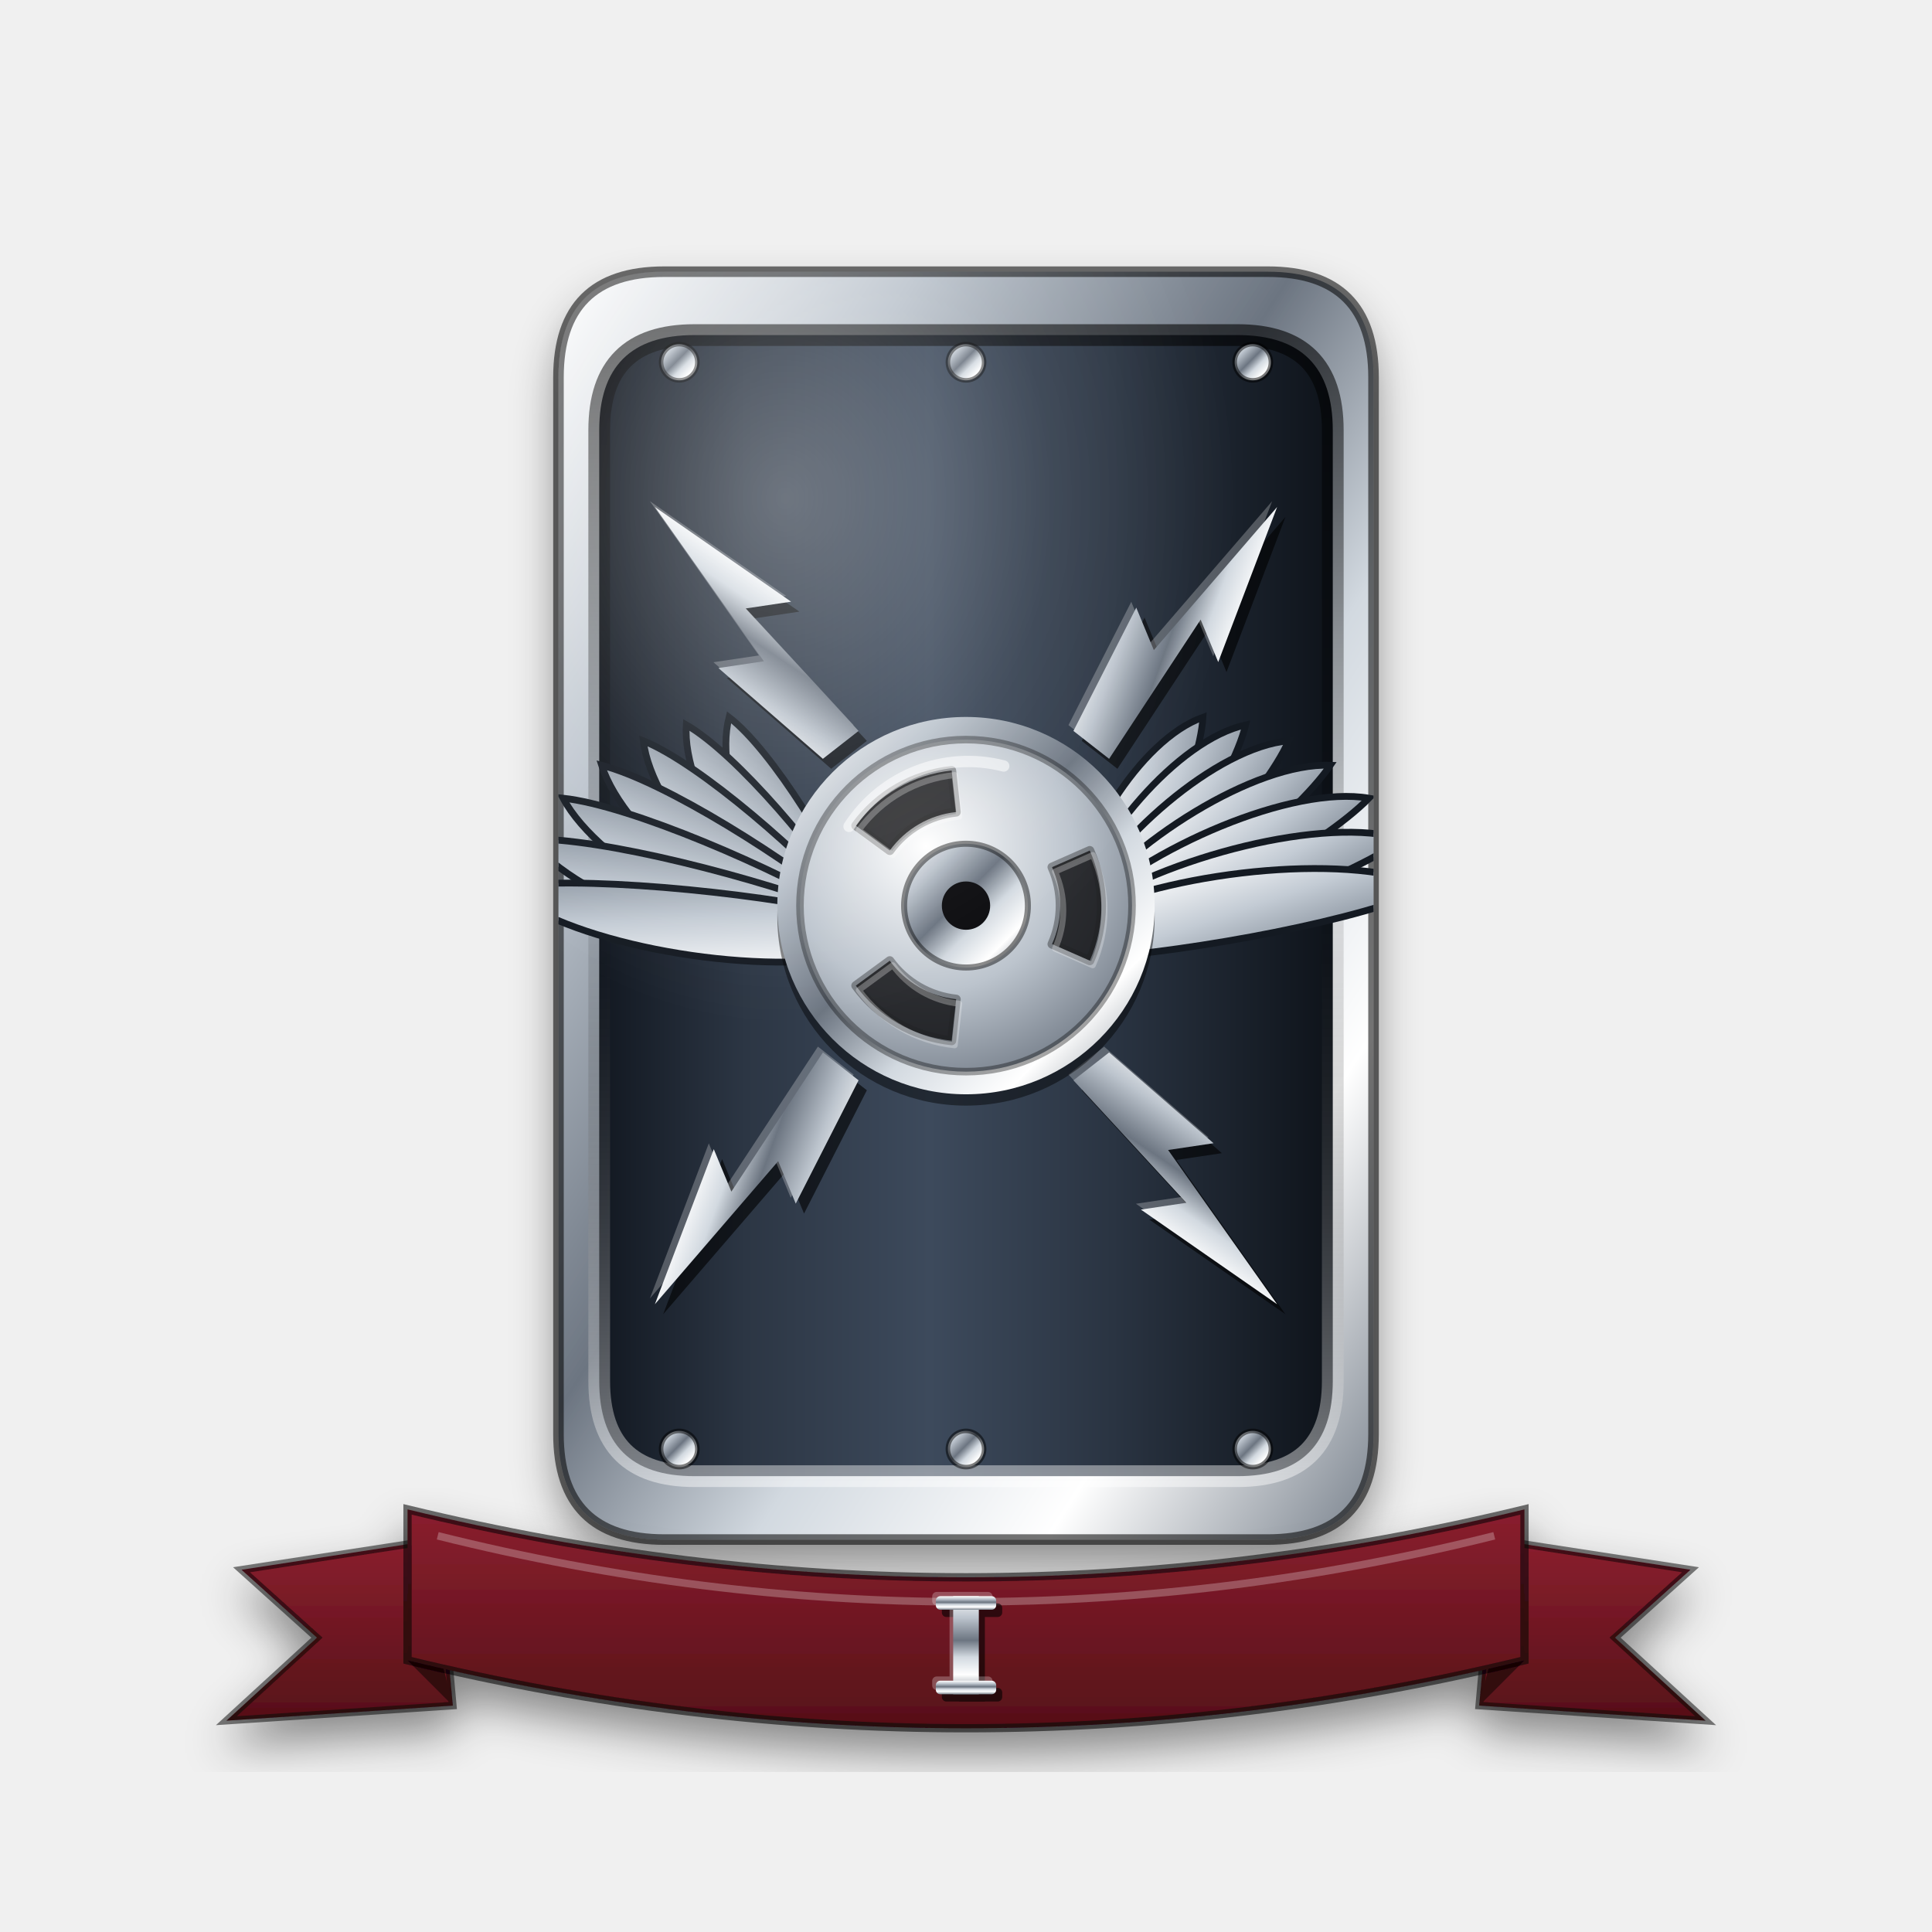
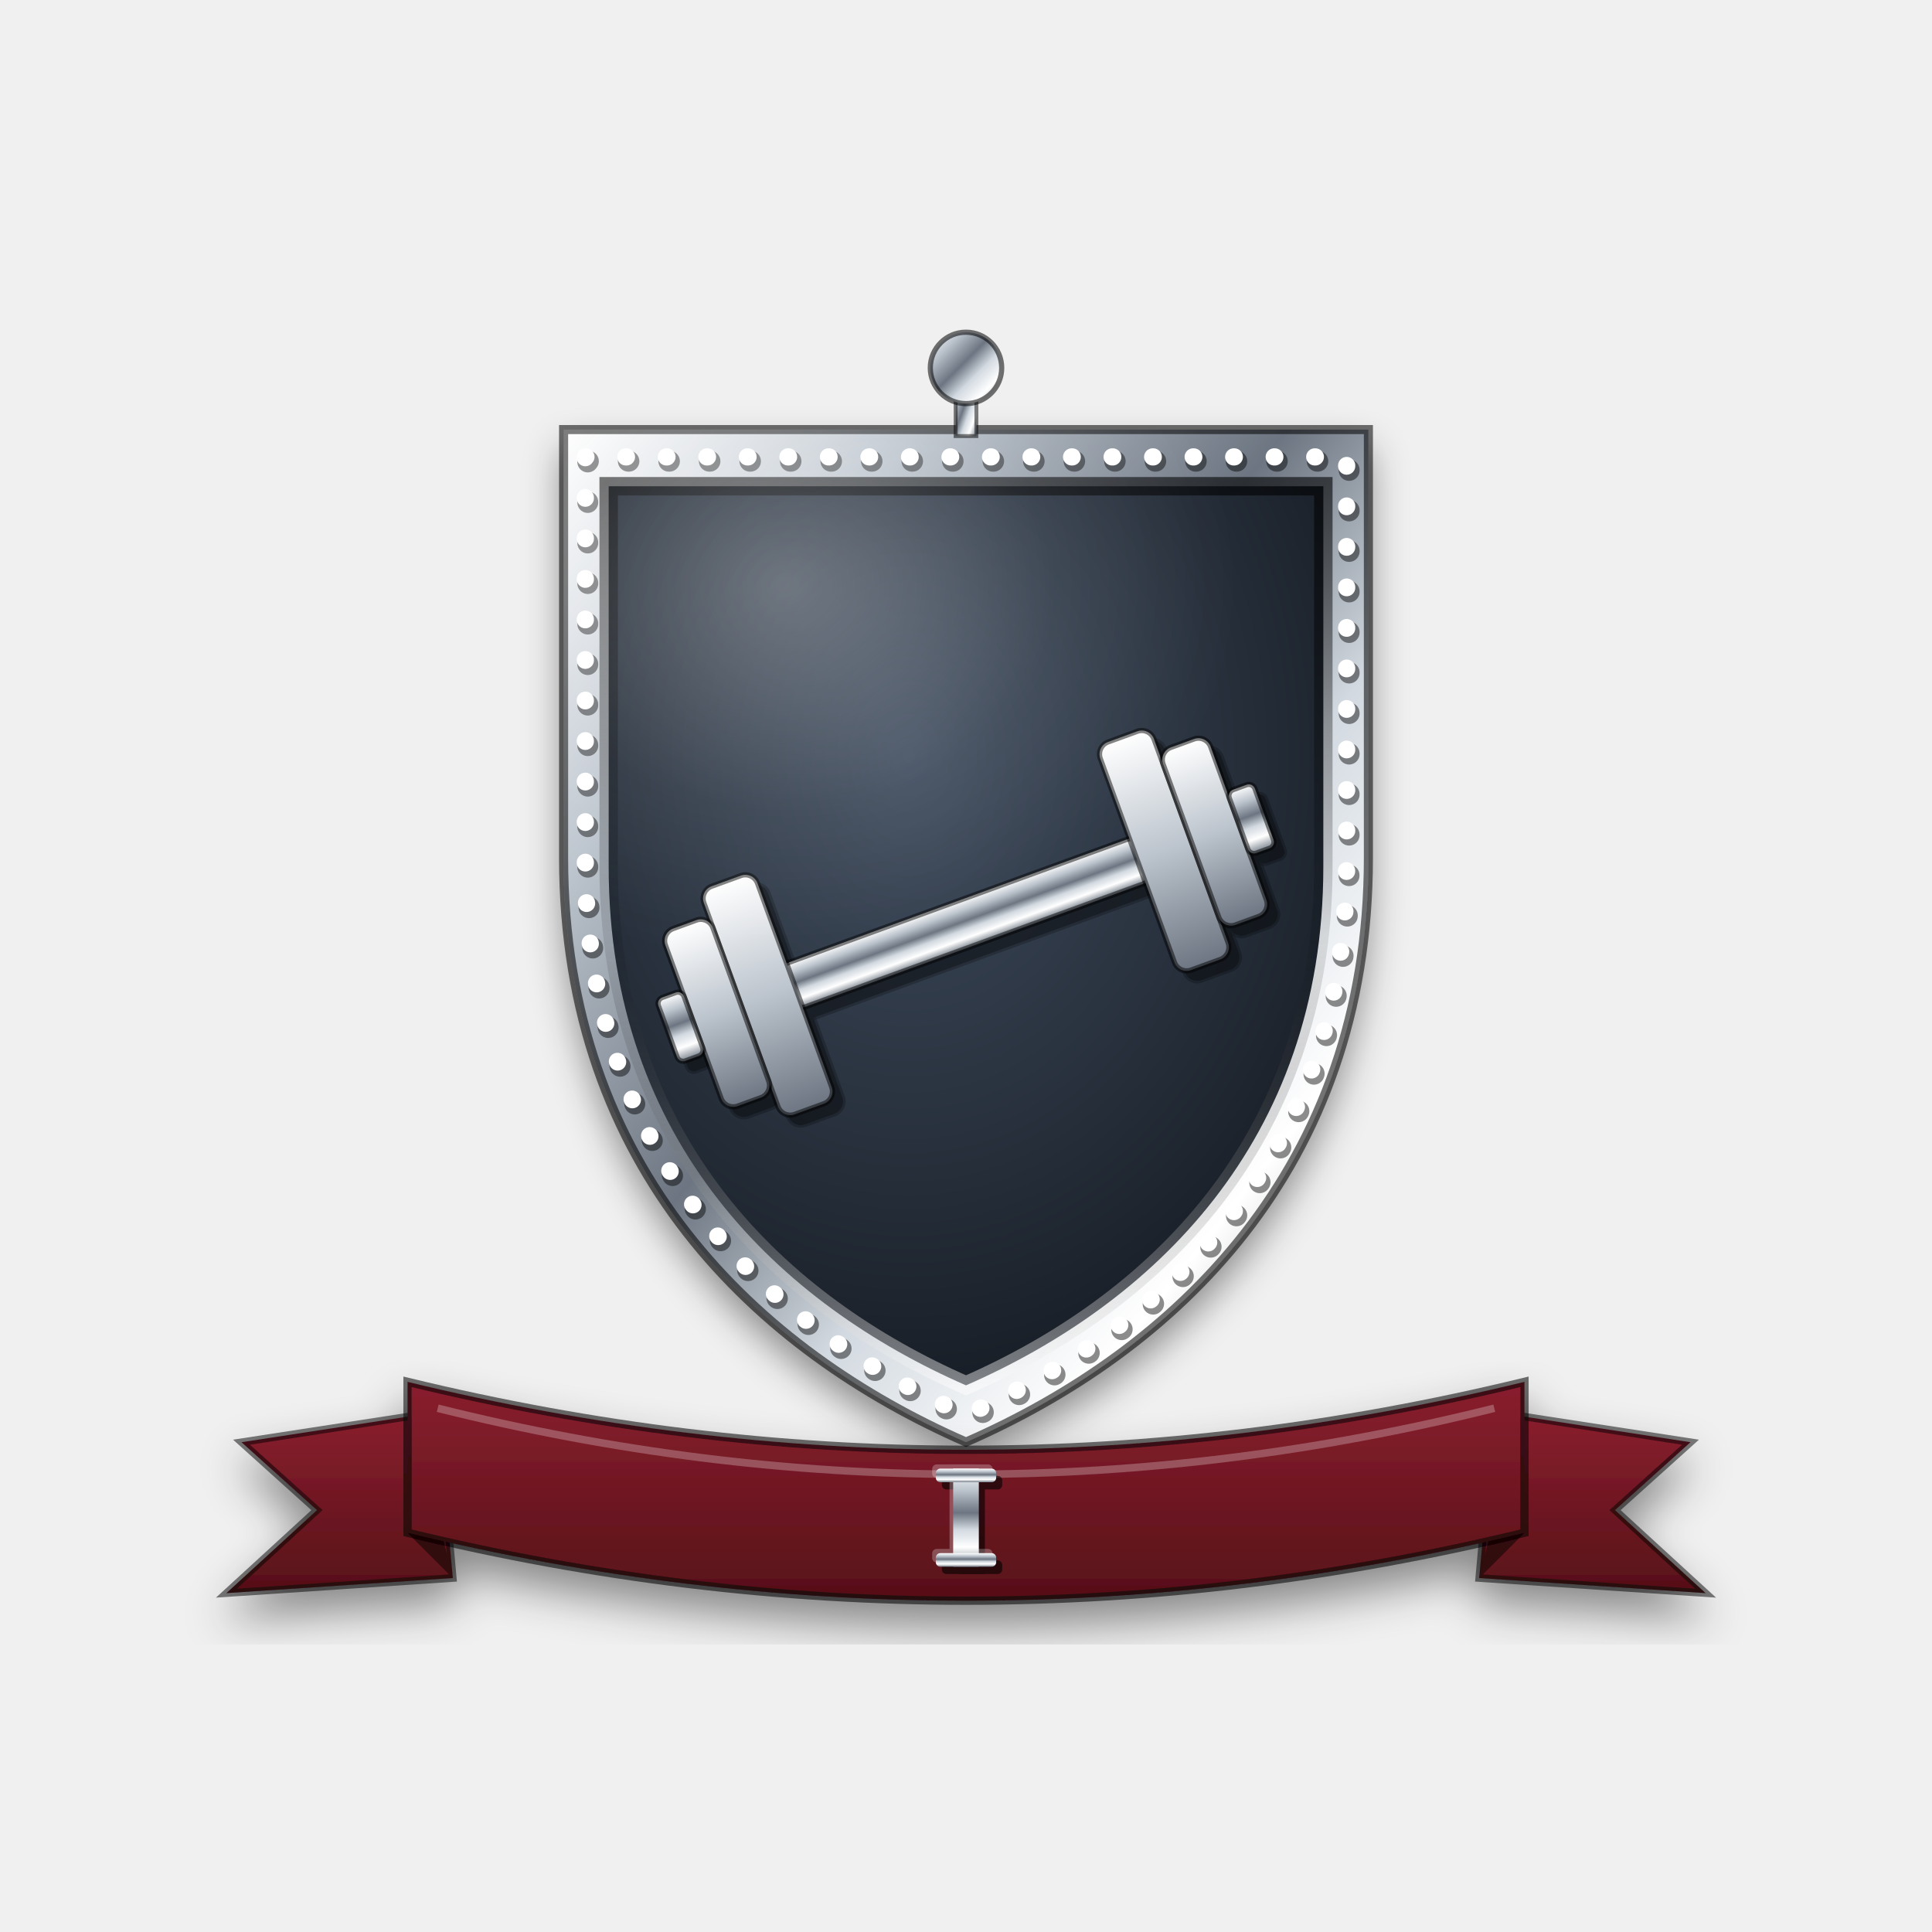
<svg xmlns="http://www.w3.org/2000/svg" viewBox="0 0 256 256">
  <defs>
    <filter id="ds" x="-20%" y="-20%" width="140%" height="140%">
      <feDropShadow dx="0" dy="3" stdDeviation="3" flood-color="#000" flood-opacity=".45" />
    </filter>
-     <linearGradient id="l1" x1="0" y1="0" x2="1" y2="0">
-       <stop offset="0" stop-color="#121821" />
-       <stop offset="0.2" stop-color="#2c3644" />
-       <stop offset="0.45" stop-color="#3d4a5c" />
-       <stop offset="0.7" stop-color="#2a3442" />
-       <stop offset="1" stop-color="#0e131a" />
-     </linearGradient>
+     <radialGradient id="r1" cx="0.42" cy="0.3" r="0.85">
+       <stop offset="0" stop-color="#3f4c5e" />
+       <stop offset="0.6" stop-color="#232b36" />
+       <stop offset="1" stop-color="#10141a" />
+     </radialGradient>
    <linearGradient id="l2" x1="0" y1="0" x2="1" y2="1">
      <stop offset="0" stop-color="#ffffff" />
      <stop offset="0.22" stop-color="#bcc4cd" />
      <stop offset="0.45" stop-color="#6c7581" />
      <stop offset="0.62" stop-color="#d2d9e0" />
      <stop offset="0.8" stop-color="#ffffff" />
      <stop offset="1" stop-color="#78818c" />
    </linearGradient>
    <linearGradient id="l3" x1="0" y1="0" x2="0" y2="1">
      <stop offset="0" stop-color="#000" stop-opacity="0.6" />
      <stop offset="0.5" stop-color="#000" stop-opacity="0.1" />
      <stop offset="1" stop-color="#fff" stop-opacity="0.45" />
    </linearGradient>
-     <linearGradient id="l4" x1="0" y1="0" x2="1" y2="1">
+     <linearGradient id="l4" x1="0" y1="0" x2="0" y2="1">
      <stop offset="0" stop-color="#ffffff" />
      <stop offset="0.22" stop-color="#bcc4cd" />
      <stop offset="0.45" stop-color="#6c7581" />
      <stop offset="0.62" stop-color="#d2d9e0" />
      <stop offset="0.8" stop-color="#ffffff" />
      <stop offset="1" stop-color="#78818c" />
    </linearGradient>
-     <linearGradient id="l5" x1="0" y1="0" x2="1" y2="1">
+     <linearGradient id="l5" x1="0" y1="0" x2="0" y2="1">
      <stop offset="0" stop-color="#ffffff" />
-       <stop offset="0.5" stop-color="#c3cbd4" />
-       <stop offset="1" stop-color="#7d8793" />
+       <stop offset="0.5" stop-color="#bcc4cd" />
+       <stop offset="1" stop-color="#6c7581" />
    </linearGradient>
-     <clipPath id="c6">
-       <path d="M88 36H168Q182 36 182 50V190Q182 204 168 204H88Q74 204 74 190V50Q74 36 88 36Z" />
-     </clipPath>
+     <radialGradient id="r6" cx="0.5" cy="0.5" r="0.5">
+       <stop offset="0" stop-color="#fff" stop-opacity="0.3" />
+       <stop offset="0.6" stop-color="#fff" stop-opacity="0.075" />
+       <stop offset="1" stop-color="#fff" stop-opacity="0" />
+     </radialGradient>
    <clipPath id="c7">
-       <path d="M88 36H168Q182 36 182 50V190Q182 204 168 204H88Q74 204 74 190V50Q74 36 88 36Z" />
+       <path d="M66 46H190V112C190 160 160 188 128 202C96 188 66 160 66 112Z" />
    </clipPath>
    <linearGradient id="l8" x1="0" y1="0" x2="1" y2="1">
      <stop offset="0" stop-color="#ffffff" />
      <stop offset="0.22" stop-color="#bcc4cd" />
      <stop offset="0.45" stop-color="#6c7581" />
      <stop offset="0.62" stop-color="#d2d9e0" />
      <stop offset="0.8" stop-color="#ffffff" />
      <stop offset="1" stop-color="#78818c" />
    </linearGradient>
-     <radialGradient id="r9" cx="0.38" cy="0.32" r="0.8">
-       <stop offset="0" stop-color="#ffffff" />
-       <stop offset="0.55" stop-color="#bcc4cd" />
-       <stop offset="1" stop-color="#6c7581" />
-     </radialGradient>
-     <radialGradient id="r10" cx="0.5" cy="0.5" r="0.5">
-       <stop offset="0" stop-color="#fff" stop-opacity="0.3" />
-       <stop offset="0.6" stop-color="#fff" stop-opacity="0.075" />
-       <stop offset="1" stop-color="#fff" stop-opacity="0" />
-     </radialGradient>
-     <clipPath id="c11">
-       <path d="M88 36H168Q182 36 182 50V190Q182 204 168 204H88Q74 204 74 190V50Q74 36 88 36Z" />
-     </clipPath>
-     <linearGradient id="l12" x1="0" y1="0" x2="0" y2="1">
+     <linearGradient id="l9" x1="0" y1="0" x2="0" y2="1">
      <stop offset="0" stop-color="#8a1f2e" />
      <stop offset="1" stop-color="#561018" />
    </linearGradient>
-     <linearGradient id="l13" x1="0" y1="0" x2="0" y2="1">
+     <linearGradient id="l10" x1="0" y1="0" x2="0" y2="1">
      <stop offset="0" stop-color="#ffffff" />
      <stop offset="0.22" stop-color="#bcc4cd" />
      <stop offset="0.45" stop-color="#6c7581" />
      <stop offset="0.62" stop-color="#d2d9e0" />
      <stop offset="0.8" stop-color="#ffffff" />
      <stop offset="1" stop-color="#78818c" />
    </linearGradient>
  </defs>
-   <path d="M88 36H168Q182 36 182 50V190Q182 204 168 204H88Q74 204 74 190V50Q74 36 88 36Z" fill="url(#l2)" filter="url(#ds)" />
-   <path d="M88 36H168Q182 36 182 50V190Q182 204 168 204H88Q74 204 74 190V50Q74 36 88 36Z" fill="none" stroke="#000" stroke-opacity=".55" stroke-width="1.4" />
-   <g transform="translate(128 120) scale(0.9) translate(-128 -120)">
-     <path d="M88 36H168Q182 36 182 50V190Q182 204 168 204H88Q74 204 74 190V50Q74 36 88 36Z" fill="url(#l1)" />
-     <path d="M88 36H168Q182 36 182 50V190Q182 204 168 204H88Q74 204 74 190V50Q74 36 88 36Z" fill="none" stroke="url(#l3)" stroke-width="3.2" />
-   </g>
-   <g transform="translate(1.1 1.32)" fill="#000" opacity="0.6">
-     <path d="M0 -3L18 -6.5L15 -1.2L40 0L19 6.5L22 1.2L0 3Z" transform="translate(144.6 98.7) rotate(-52)" />
-     <path d="M0 -3L18 -6.5L15 -1.2L40 0L19 6.5L22 1.2L0 3Z" transform="translate(144.6 141.3) rotate(52)" />
-     <path d="M0 -3L18 -6.5L15 -1.2L40 0L19 6.5L22 1.2L0 3Z" transform="translate(111.4 141.3) rotate(128)" />
-     <path d="M0 -3L18 -6.5L15 -1.2L40 0L19 6.5L22 1.2L0 3Z" transform="translate(111.4 98.7) rotate(232)" />
-   </g>
-   <g transform="translate(-0.66 -0.77)" fill="#fff" opacity="0.25">
-     <path d="M0 -3L18 -6.5L15 -1.2L40 0L19 6.5L22 1.2L0 3Z" transform="translate(144.6 98.7) rotate(-52)" />
-     <path d="M0 -3L18 -6.5L15 -1.2L40 0L19 6.5L22 1.2L0 3Z" transform="translate(144.6 141.3) rotate(52)" />
-     <path d="M0 -3L18 -6.5L15 -1.2L40 0L19 6.5L22 1.2L0 3Z" transform="translate(111.4 141.3) rotate(128)" />
-     <path d="M0 -3L18 -6.5L15 -1.2L40 0L19 6.5L22 1.2L0 3Z" transform="translate(111.4 98.7) rotate(232)" />
-   </g>
-   <g fill="url(#l4)">
-     <path d="M0 -3L18 -6.5L15 -1.2L40 0L19 6.5L22 1.2L0 3Z" transform="translate(144.6 98.7) rotate(-52)" />
-     <path d="M0 -3L18 -6.5L15 -1.2L40 0L19 6.5L22 1.2L0 3Z" transform="translate(144.6 141.3) rotate(52)" />
-     <path d="M0 -3L18 -6.5L15 -1.2L40 0L19 6.5L22 1.2L0 3Z" transform="translate(111.4 141.3) rotate(128)" />
-     <path d="M0 -3L18 -6.5L15 -1.2L40 0L19 6.5L22 1.2L0 3Z" transform="translate(111.4 98.7) rotate(232)" />
-   </g>
-   <g clip-path="url(#c6)">
-     <g transform="translate(112 124) rotate(242)">
-       <path d="M0 -3C9.8 -7 26.2 -6 32.8 0C26.2 3 9.8 4 0 3Z" fill="url(#l5)" stroke="#141a22" stroke-width=".9" />
+   <g transform="translate(128 124) scale(0.86) translate(-128 -124)">
+     <path d="M66 46H190V112C190 160 160 188 128 202C96 188 66 160 66 112Z" fill="url(#l2)" filter="url(#ds)" />
+     <path d="M66 46H190V112C190 160 160 188 128 202C96 188 66 160 66 112Z" fill="none" stroke="#000" stroke-opacity=".55" stroke-width="1.4" />
+     <g transform="translate(128 124) scale(0.888) translate(-128 -124)">
+       <path d="M66 46H190V112C190 160 160 188 128 202C96 188 66 160 66 112Z" fill="url(#r1)" />
+       <path d="M66 46H190V112C190 160 160 188 128 202C96 188 66 160 66 112Z" fill="none" stroke="url(#l3)" stroke-width="3.2" />
    </g>
-     <g transform="translate(112 124) rotate(233)">
-       <path d="M0 -3C10.5 -7 28 -6 35 0C28 3 10.5 4 0 3Z" fill="url(#l5)" stroke="#141a22" stroke-width=".9" />
+     <g transform="translate(128 124) scale(0.946) translate(-128 -124)">
+       <path d="M66 46H190V112C190 160 160 188 128 202C96 188 66 160 66 112Z" fill="none" stroke="#000" stroke-opacity=".45" stroke-width="3.4" stroke-linecap="round" stroke-dasharray="0.1 6.5" transform="translate(.4 .7)" />
+       <path d="M66 46H190V112C190 160 160 188 128 202C96 188 66 160 66 112Z" fill="none" stroke="#ffffff" stroke-width="2.8" stroke-linecap="round" stroke-dasharray="0.1 6.5" />
    </g>
-     <g transform="translate(112 124) rotate(224)">
-       <path d="M0 -3C11.2 -7 29.8 -6 37.2 0C29.8 3 11.2 4 0 3Z" fill="url(#l5)" stroke="#141a22" stroke-width=".9" />
+     <g transform="translate(128 122) rotate(-20)">
+       <g transform="translate(1 2)" opacity="0.45">
+         <rect fill="#000" x="-31.2" y="-3.6" width="62.4" height="7.3" rx="3.6" data-f="url(#l4)" stroke="#000" stroke-opacity=".5" stroke-width=".8" />
+         <rect fill="#000" x="-36.9" y="-18.7" width="8.8" height="37.4" rx="2" data-f="url(#l5)" stroke="#000" stroke-opacity=".5" stroke-width=".8" />
+         <rect fill="#000" x="-44.7" y="-14.6" width="7.8" height="29.1" rx="2" data-f="url(#l5)" stroke="#000" stroke-opacity=".5" stroke-width=".8" />
+         <rect fill="#000" x="-48.9" y="-5.2" width="4.2" height="10.4" rx="1" data-f="url(#l4)" stroke="#000" stroke-opacity=".5" stroke-width=".8" />
+         <rect fill="#000" x="28.1" y="-18.7" width="8.8" height="37.4" rx="2" data-f="url(#l5)" stroke="#000" stroke-opacity=".5" stroke-width=".8" />
+         <rect fill="#000" x="36.9" y="-14.6" width="7.8" height="29.1" rx="2" data-f="url(#l5)" stroke="#000" stroke-opacity=".5" stroke-width=".8" />
+         <rect fill="#000" x="44.7" y="-5.2" width="4.2" height="10.4" rx="1" data-f="url(#l4)" stroke="#000" stroke-opacity=".5" stroke-width=".8" />
+       </g>
+       <rect x="-31.2" y="-3.6" width="62.4" height="7.3" rx="3.6" fill="url(#l4)" stroke="#000" stroke-opacity=".5" stroke-width=".8" />
+       <rect x="-36.9" y="-18.7" width="8.8" height="37.4" rx="2" fill="url(#l5)" stroke="#000" stroke-opacity=".5" stroke-width=".8" />
+       <rect x="-44.7" y="-14.6" width="7.8" height="29.1" rx="2" fill="url(#l5)" stroke="#000" stroke-opacity=".5" stroke-width=".8" />
+       <rect x="-48.9" y="-5.2" width="4.2" height="10.4" rx="1" fill="url(#l4)" stroke="#000" stroke-opacity=".5" stroke-width=".8" />
+       <rect x="28.1" y="-18.7" width="8.8" height="37.4" rx="2" fill="url(#l5)" stroke="#000" stroke-opacity=".5" stroke-width=".8" />
+       <rect x="36.9" y="-14.6" width="7.8" height="29.1" rx="2" fill="url(#l5)" stroke="#000" stroke-opacity=".5" stroke-width=".8" />
+       <rect x="44.7" y="-5.2" width="4.2" height="10.4" rx="1" fill="url(#l4)" stroke="#000" stroke-opacity=".5" stroke-width=".8" />
    </g>
-     <g transform="translate(112 124) rotate(215)">
-       <path d="M0 -3C11.8 -7 31.5 -6 39.4 0C31.5 3 11.8 4 0 3Z" fill="url(#l5)" stroke="#141a22" stroke-width=".9" />
+     <g clip-path="url(#c7)">
+       <ellipse cx="100" cy="70" rx="70" ry="58" fill="url(#r6)" />
    </g>
-     <g transform="translate(112 124) rotate(206)">
-       <path d="M0 -3C12.5 -7 33.3 -6 41.6 0C33.3 3 12.5 4 0 3Z" fill="url(#l5)" stroke="#141a22" stroke-width=".9" />
-     </g>
-     <g transform="translate(112 124) rotate(197)">
-       <path d="M0 -3C13.1 -7 35 -6 43.8 0C35 3 13.1 4 0 3Z" fill="url(#l5)" stroke="#141a22" stroke-width=".9" />
-     </g>
-     <g transform="translate(112 124) rotate(188)">
-       <path d="M0 -3C13.8 -7 36.8 -6 46 0C36.8 3 13.8 4 0 3Z" fill="url(#l5)" stroke="#141a22" stroke-width=".9" />
-     </g>
-   </g>
-   <g clip-path="url(#c7)">
-     <g transform="translate(144 124) rotate(-62)">
-       <path d="M0 -3C9.8 -7 26.2 -6 32.8 0C26.2 3 9.8 4 0 3Z" fill="url(#l5)" stroke="#141a22" stroke-width=".9" />
-     </g>
-     <g transform="translate(144 124) rotate(-53)">
-       <path d="M0 -3C10.5 -7 28 -6 35 0C28 3 10.5 4 0 3Z" fill="url(#l5)" stroke="#141a22" stroke-width=".9" />
-     </g>
-     <g transform="translate(144 124) rotate(-44)">
-       <path d="M0 -3C11.2 -7 29.8 -6 37.2 0C29.8 3 11.2 4 0 3Z" fill="url(#l5)" stroke="#141a22" stroke-width=".9" />
-     </g>
-     <g transform="translate(144 124) rotate(-35)">
-       <path d="M0 -3C11.8 -7 31.5 -6 39.4 0C31.5 3 11.8 4 0 3Z" fill="url(#l5)" stroke="#141a22" stroke-width=".9" />
-     </g>
-     <g transform="translate(144 124) rotate(-26)">
-       <path d="M0 -3C12.5 -7 33.3 -6 41.6 0C33.3 3 12.5 4 0 3Z" fill="url(#l5)" stroke="#141a22" stroke-width=".9" />
-     </g>
-     <g transform="translate(144 124) rotate(-17)">
-       <path d="M0 -3C13.1 -7 35 -6 43.8 0C35 3 13.1 4 0 3Z" fill="url(#l5)" stroke="#141a22" stroke-width=".9" />
-     </g>
-     <g transform="translate(144 124) rotate(-8)">
-       <path d="M0 -3C13.8 -7 36.8 -6 46 0C36.8 3 13.8 4 0 3Z" fill="url(#l5)" stroke="#141a22" stroke-width=".9" />
-     </g>
-   </g>
-   <circle cx="128" cy="121.5" r="25" fill="#000" opacity=".45" />
-   <circle cx="128" cy="120" r="25" fill="url(#l8)" />
-   <circle cx="128" cy="120" r="22" fill="url(#r9)" />
-   <circle cx="128" cy="120" r="22" fill="none" stroke="#000" stroke-opacity=".35" stroke-width="1" />
-   <path d="M144.4 112.7A18 18 0 0 1 144.4 127.3L139.4 125.1A12.5 12.5 0 0 0 139.4 114.9Z" fill="#0b0b0e" opacity=".82" stroke="#000" stroke-opacity=".4" stroke-width="1.2" stroke-linejoin="round" />
-   <path d="M144.4 112.7A18 18 0 0 1 144.4 127.3L139.4 125.1A12.5 12.5 0 0 0 139.4 114.9Z" fill="none" stroke="#fff" stroke-opacity=".28" stroke-width="0.8" transform="translate(.4 .6)" stroke-linejoin="round" />
-   <path d="M126.1 137.9A18 18 0 0 1 113.4 130.6L117.9 127.3A12.5 12.5 0 0 0 126.7 132.4Z" fill="#0b0b0e" opacity=".82" stroke="#000" stroke-opacity=".4" stroke-width="1.2" stroke-linejoin="round" />
-   <path d="M126.1 137.9A18 18 0 0 1 113.4 130.6L117.9 127.3A12.5 12.5 0 0 0 126.7 132.4Z" fill="none" stroke="#fff" stroke-opacity=".28" stroke-width="0.8" transform="translate(.4 .6)" stroke-linejoin="round" />
-   <path d="M113.4 109.4A18 18 0 0 1 126.1 102.1L126.7 107.6A12.5 12.5 0 0 0 117.9 112.7Z" fill="#0b0b0e" opacity=".82" stroke="#000" stroke-opacity=".4" stroke-width="1.2" stroke-linejoin="round" />
-   <path d="M113.4 109.4A18 18 0 0 1 126.1 102.1L126.7 107.6A12.5 12.5 0 0 0 117.9 112.7Z" fill="none" stroke="#fff" stroke-opacity=".28" stroke-width="0.8" transform="translate(.4 .6)" stroke-linejoin="round" />
-   <circle cx="128" cy="120" r="8.2" fill="url(#l8)" stroke="#000" stroke-opacity=".45" stroke-width="0.8" />
-   <circle cx="128" cy="120" r="3.2" fill="#0c0c0f" />
-   <path d="M112.5 109.5A18.8 18.8 0 0 1 133 101.5" fill="none" stroke="#fff" stroke-opacity=".55" stroke-width="1.5" stroke-linecap="round" />
-   <circle cx="90" cy="48" r="2.4" fill="url(#l4)" stroke="#000" stroke-opacity=".5" stroke-width=".6" />
-   <circle cx="128" cy="48" r="2.4" fill="url(#l4)" stroke="#000" stroke-opacity=".5" stroke-width=".6" />
-   <circle cx="166" cy="48" r="2.4" fill="url(#l4)" stroke="#000" stroke-opacity=".5" stroke-width=".6" />
-   <circle cx="90" cy="192" r="2.4" fill="url(#l4)" stroke="#000" stroke-opacity=".5" stroke-width=".6" />
-   <circle cx="128" cy="192" r="2.4" fill="url(#l4)" stroke="#000" stroke-opacity=".5" stroke-width=".6" />
-   <circle cx="166" cy="192" r="2.4" fill="url(#l4)" stroke="#000" stroke-opacity=".5" stroke-width=".6" />
-   <g clip-path="url(#c11)">
-     <ellipse cx="104" cy="66" rx="60" ry="70" fill="url(#r10)" />
+     <rect x="126.4" y="38.2" width="3.2" height="8.8" fill="url(#l8)" stroke="#000" stroke-opacity=".5" stroke-width=".6" />
+     <circle cx="128" cy="36.5" r="5.5" fill="url(#l8)" stroke="#000" stroke-opacity=".55" stroke-width=".8" />
  </g>
  <g filter="url(#ds)">
-     <path d="M58 204L32 208L42 217L30 228L60 226Z" fill="url(#l12)" stroke="#000" stroke-opacity=".5" stroke-width="1" />
-     <path d="M198 204L224 208L214 217L226 228L196 226Z" fill="url(#l12)" stroke="#000" stroke-opacity=".5" stroke-width="1" />
-     <path d="M54 220L60 226L58 218Z" fill="#30070c" />
-     <path d="M202 220L196 226L198 218Z" fill="#30070c" />
-     <path d="M54 200Q128 218 202 200L202 220Q128 238 54 220Z" fill="url(#l12)" stroke="#000" stroke-opacity=".55" stroke-width="1.1" />
-     <path d="M58 203.5Q128 221 198 203.5" fill="none" stroke="#fff" stroke-opacity=".25" stroke-width="1" />
+     <path d="M58 187.1L32 191.1L42 200.1L30 211.1L60 209.1Z" fill="url(#l9)" stroke="#000" stroke-opacity=".5" stroke-width="1" />
+     <path d="M198 187.1L224 191.1L214 200.1L226 211.1L196 209.1Z" fill="url(#l9)" stroke="#000" stroke-opacity=".5" stroke-width="1" />
+     <path d="M54 203.1L60 209.1L58 201.1Z" fill="#30070c" />
+     <path d="M202 203.1L196 209.1L198 201.1Z" fill="#30070c" />
+     <path d="M54 183.1Q128 201.1 202 183.1L202 203.1Q128 221.1 54 203.1Z" fill="url(#l9)" stroke="#000" stroke-opacity=".55" stroke-width="1.1" />
+     <path d="M58 186.6Q128 204.1 198 186.6" fill="none" stroke="#fff" stroke-opacity=".25" stroke-width="1" />
  </g>
  <g transform="translate(0.8 0.96)" fill="#000" opacity="0.6">
-     <rect x="126.3" y="211.5" width="3.4" height="13" />
-     <rect x="124" y="211.5" width="8" height="1.8" rx=".6" />
-     <rect x="124" y="222.7" width="8" height="1.8" rx=".6" />
+     <rect x="126.3" y="194.6" width="3.4" height="13" />
+     <rect x="124" y="194.6" width="8" height="1.8" rx=".6" />
+     <rect x="124" y="205.8" width="8" height="1.8" rx=".6" />
  </g>
  <g transform="translate(-0.48 -0.56)" fill="#fff" opacity="0.25">
-     <rect x="126.3" y="211.5" width="3.4" height="13" />
-     <rect x="124" y="211.5" width="8" height="1.8" rx=".6" />
-     <rect x="124" y="222.7" width="8" height="1.8" rx=".6" />
+     <rect x="126.3" y="194.6" width="3.4" height="13" />
+     <rect x="124" y="194.6" width="8" height="1.8" rx=".6" />
+     <rect x="124" y="205.8" width="8" height="1.8" rx=".6" />
  </g>
-   <g fill="url(#l13)">
-     <rect x="126.3" y="211.5" width="3.4" height="13" />
-     <rect x="124" y="211.5" width="8" height="1.8" rx=".6" />
-     <rect x="124" y="222.7" width="8" height="1.8" rx=".6" />
+   <g fill="url(#l10)">
+     <rect x="126.3" y="194.6" width="3.4" height="13" />
+     <rect x="124" y="194.6" width="8" height="1.8" rx=".6" />
+     <rect x="124" y="205.8" width="8" height="1.8" rx=".6" />
  </g>
</svg>
